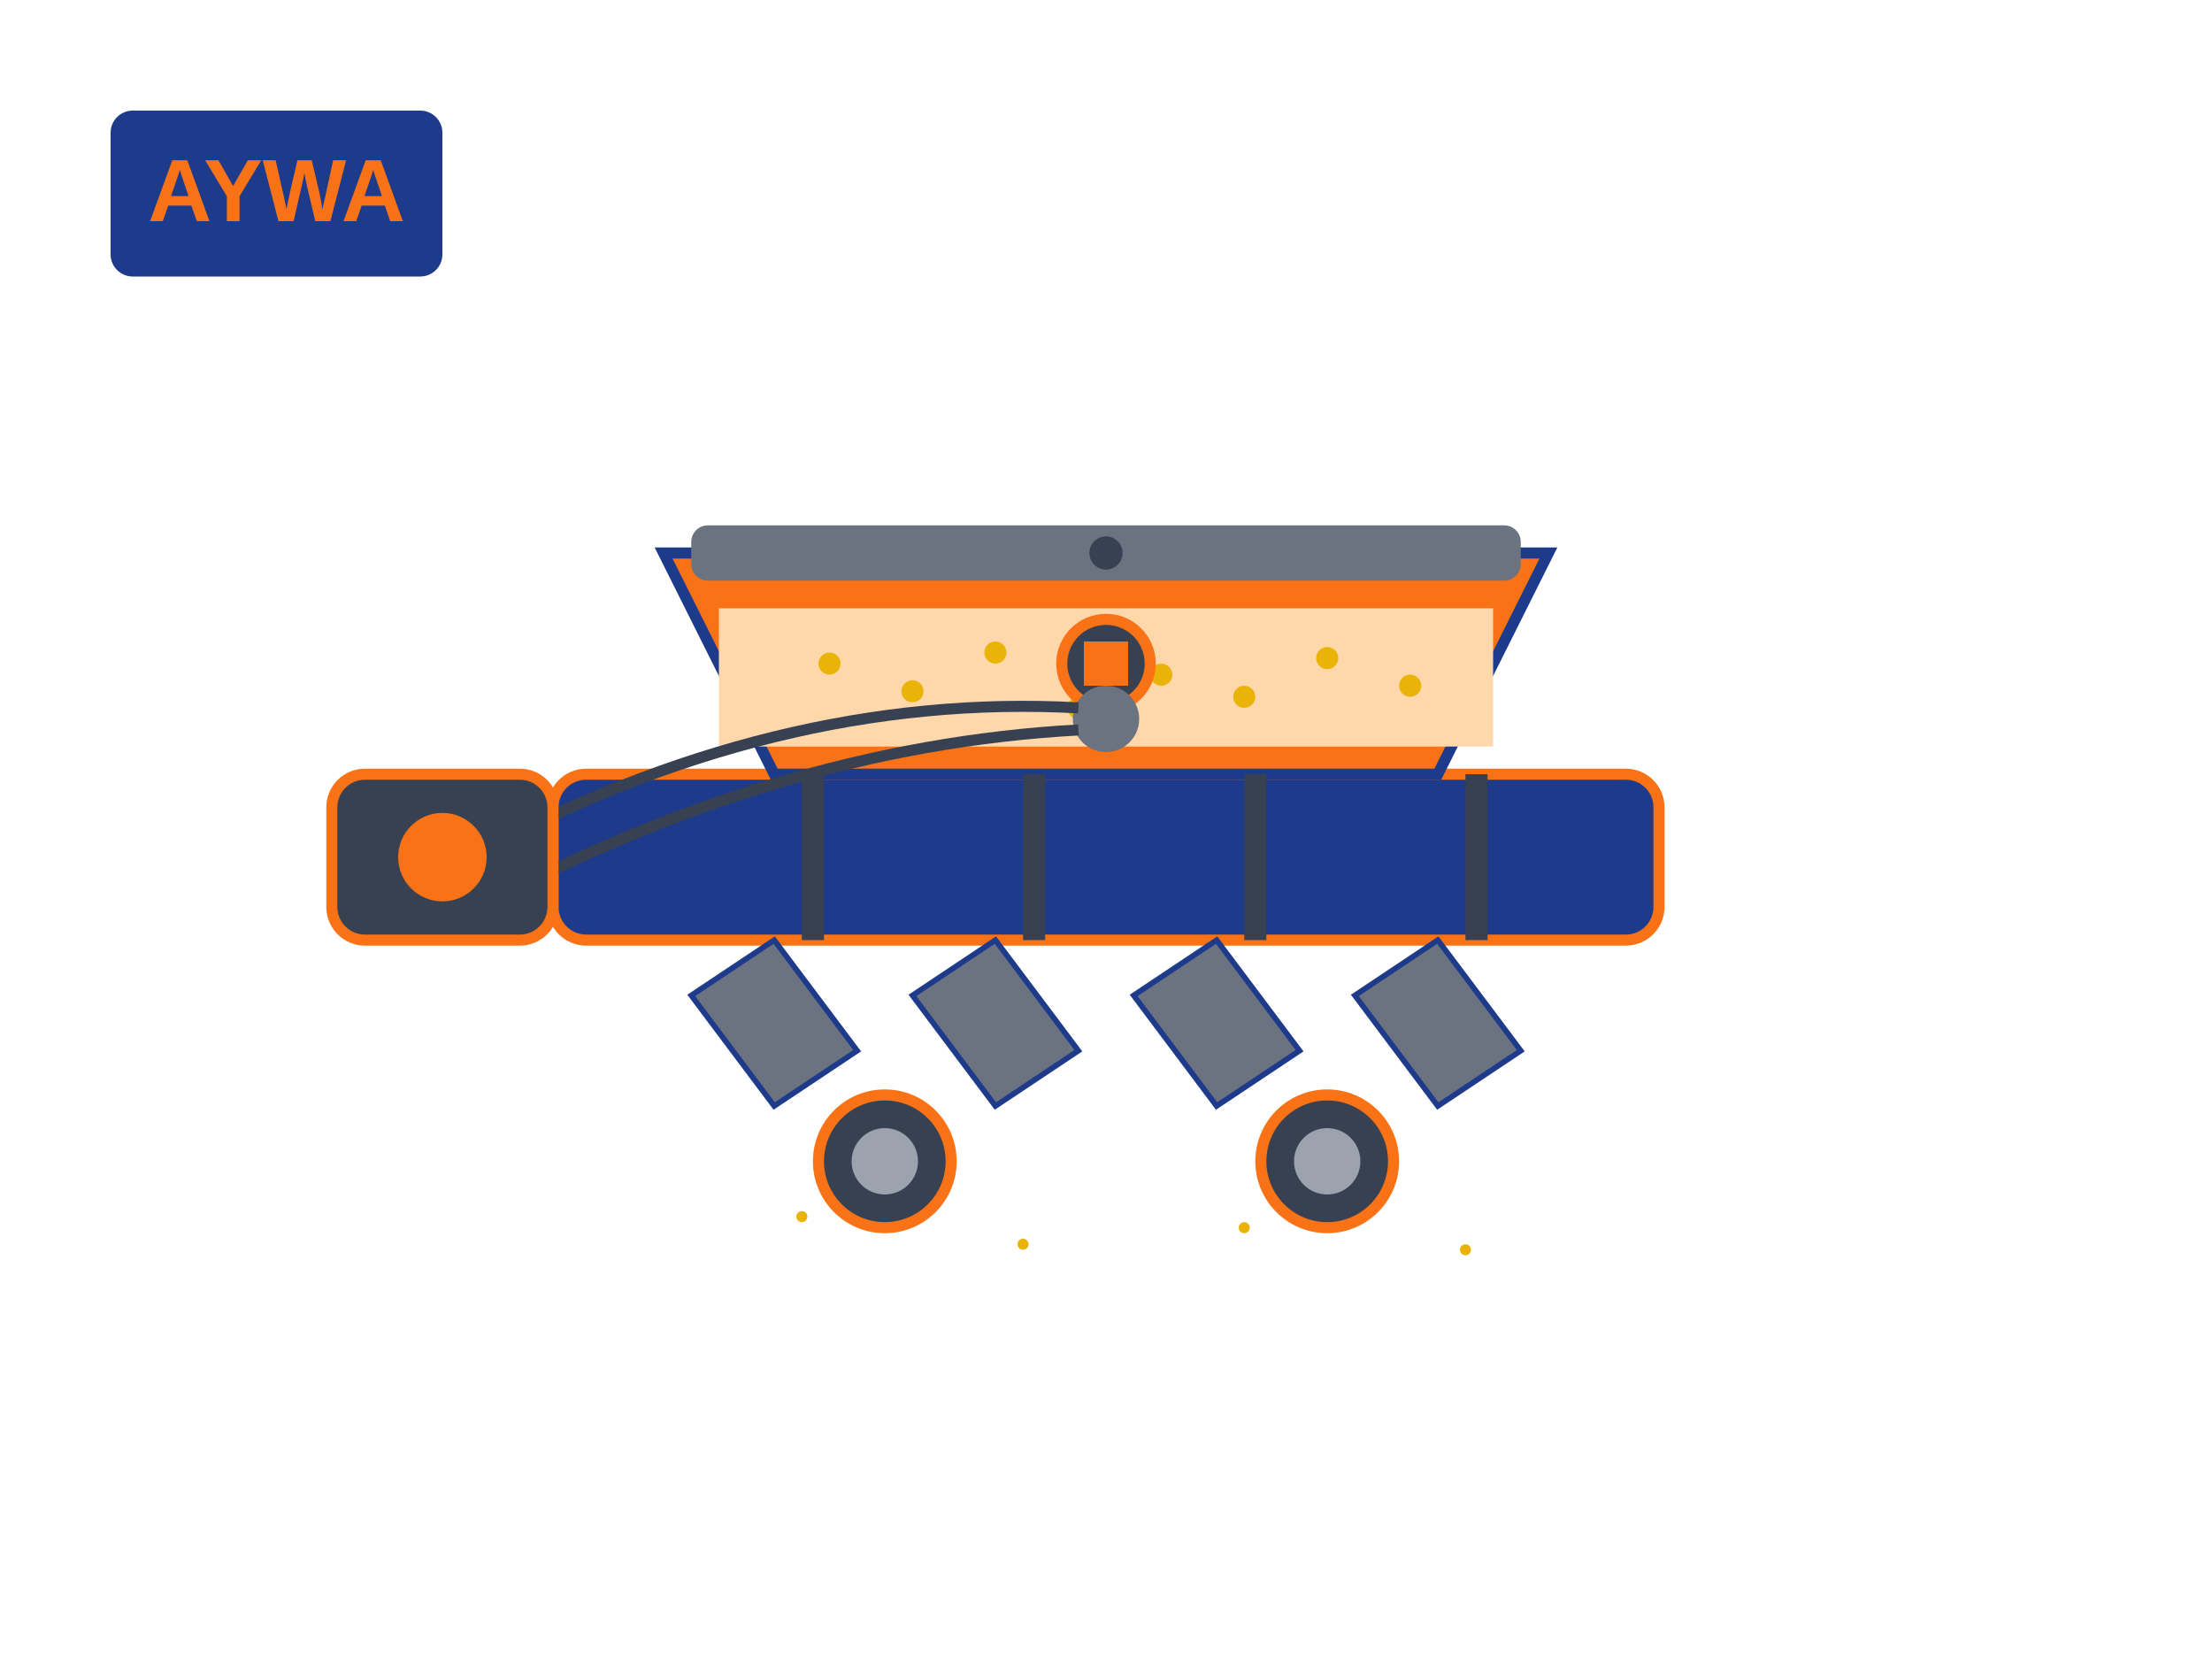
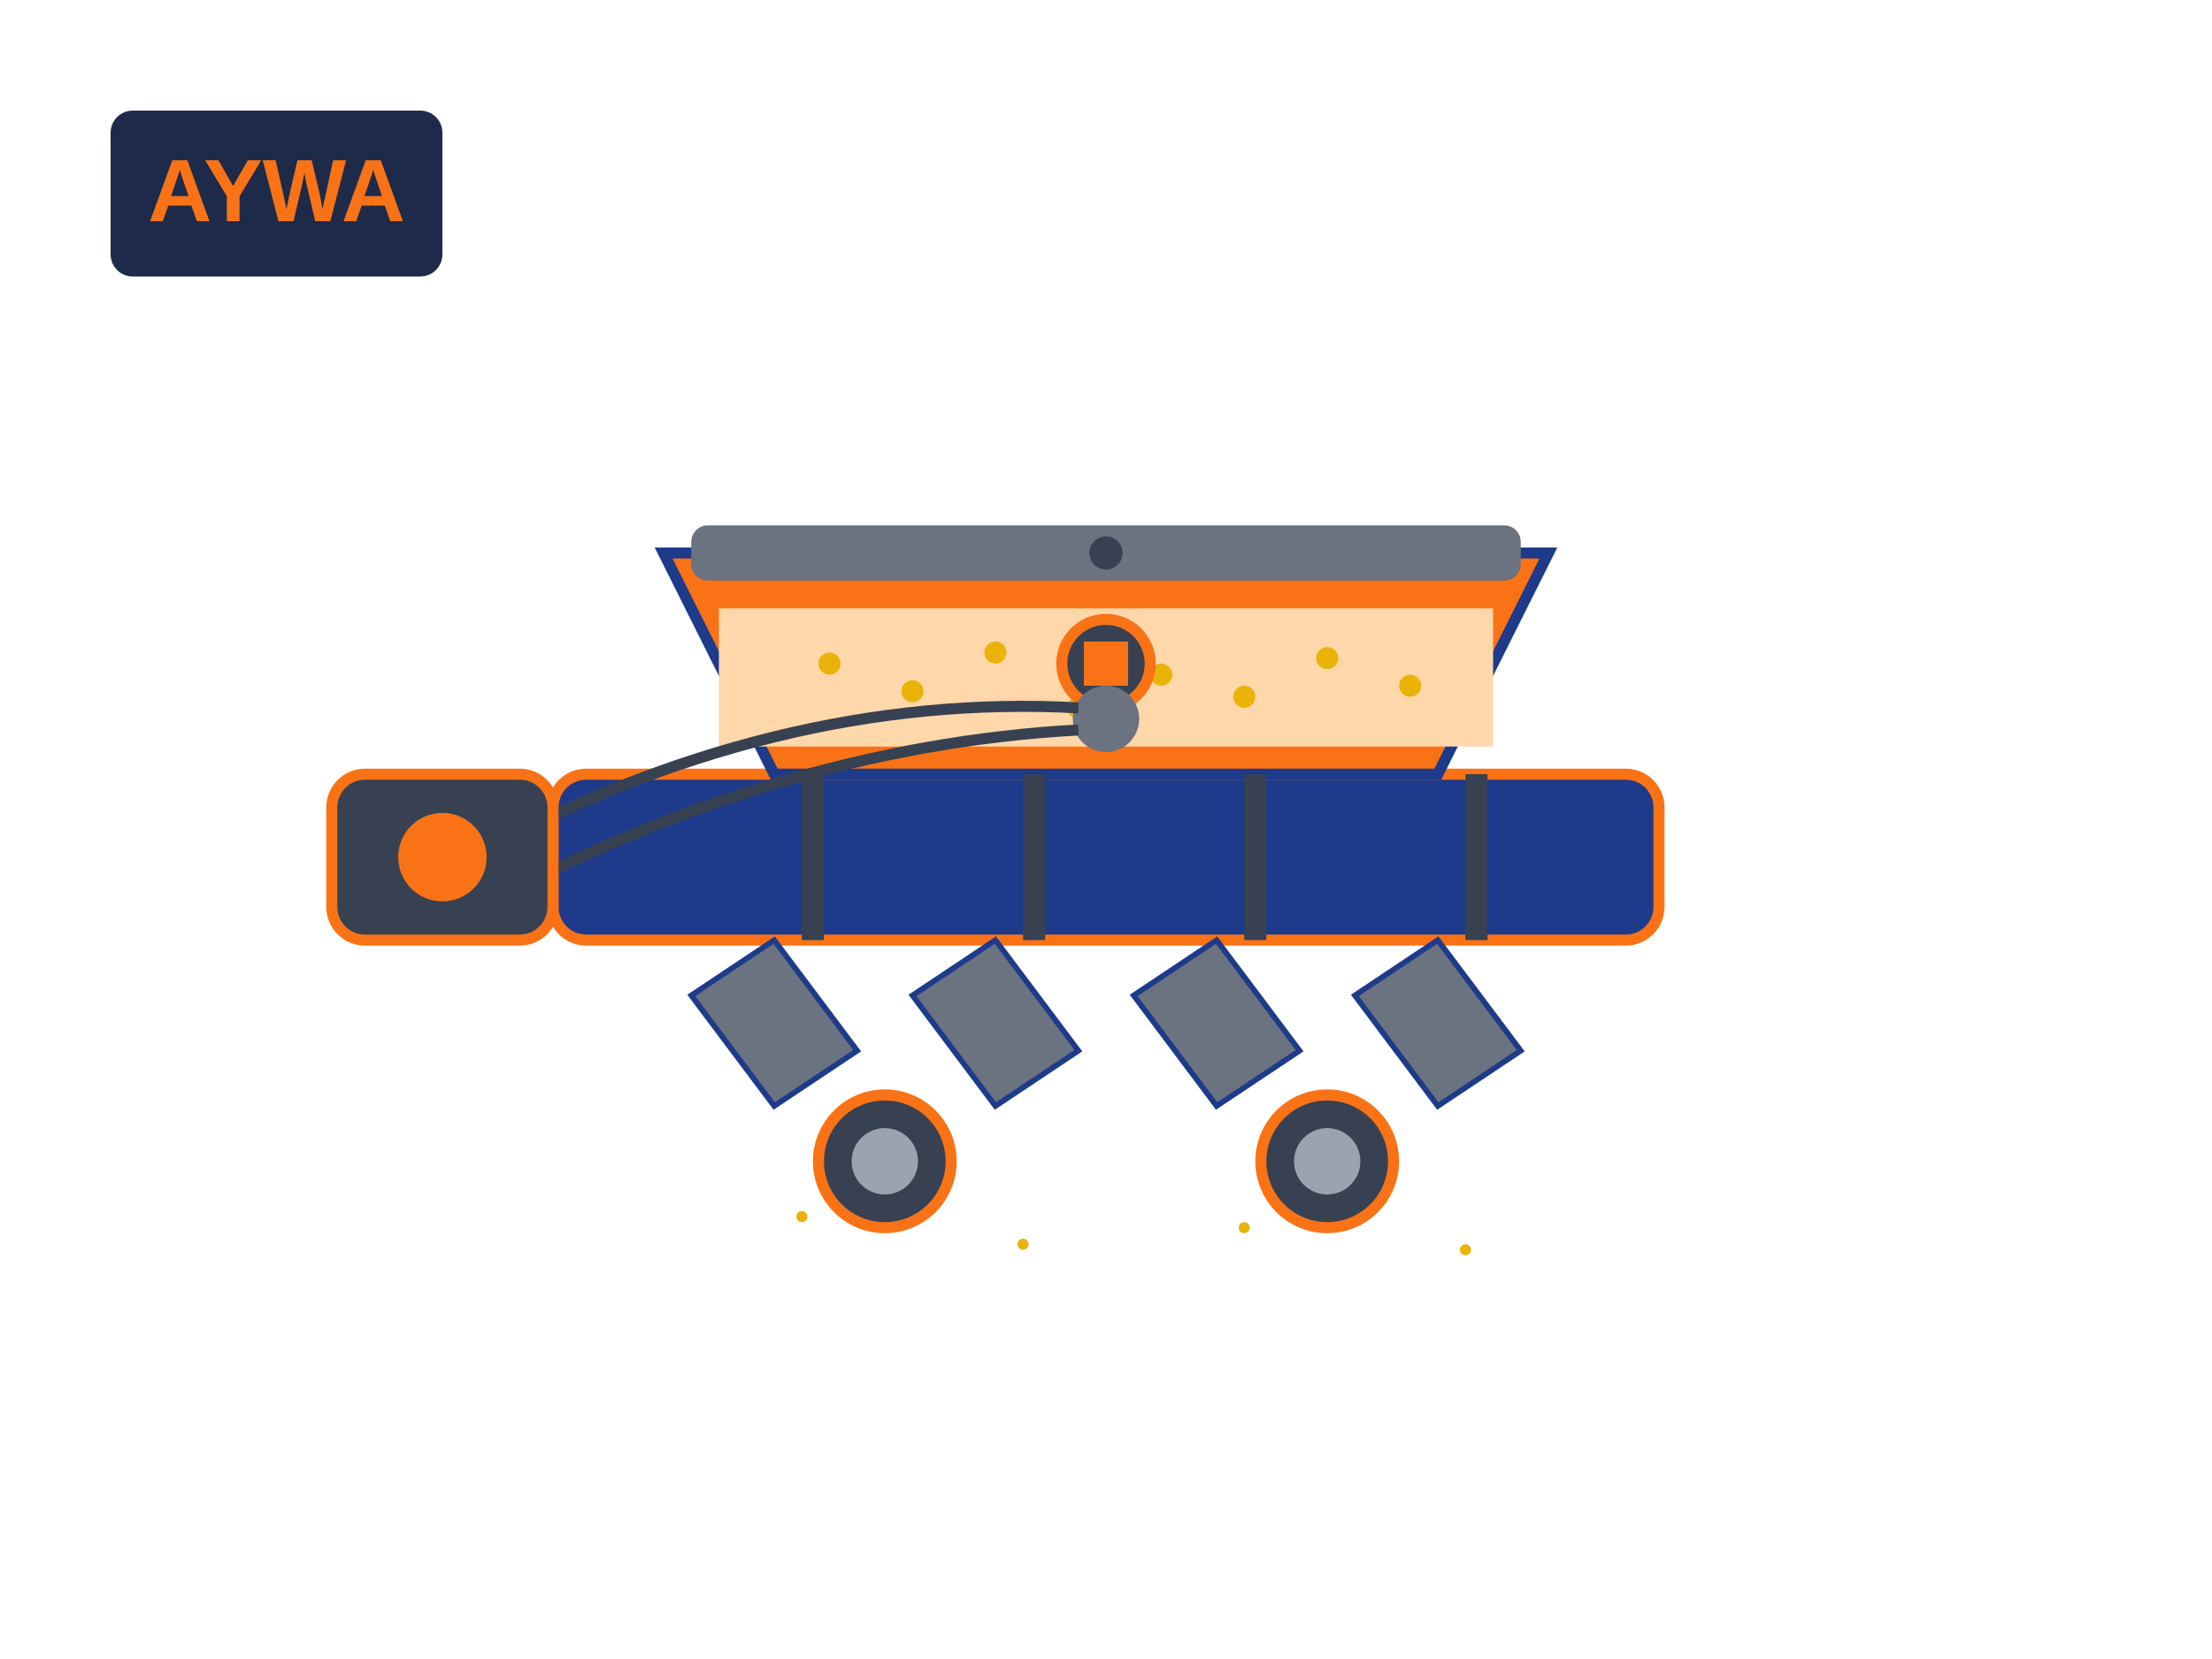
<svg xmlns="http://www.w3.org/2000/svg" width="400" height="300" viewBox="0 0 400 300" fill="none">
  <rect x="100" y="140" width="200" height="30" rx="6" fill="#1e3a8a" stroke="#f97316" stroke-width="2" />
  <path d="M120 100 L280 100 L260 140 L140 140 Z" fill="#f97316" stroke="#1e3a8a" stroke-width="2" />
  <rect x="130" y="110" width="140" height="25" fill="#fed7aa" />
  <circle cx="150" cy="120" r="2" fill="#eab308" />
  <circle cx="165" cy="125" r="2" fill="#eab308" />
  <circle cx="180" cy="118" r="2" fill="#eab308" />
  <circle cx="195" cy="128" r="2" fill="#eab308" />
  <circle cx="210" cy="122" r="2" fill="#eab308" />
  <circle cx="225" cy="126" r="2" fill="#eab308" />
  <circle cx="240" cy="119" r="2" fill="#eab308" />
  <circle cx="255" cy="124" r="2" fill="#eab308" />
  <rect x="125" y="95" width="150" height="10" rx="3" fill="#6b7280" />
  <circle cx="200" cy="100" r="3" fill="#374151" />
  <path d="M140 170 L155 190 L140 200 L125 180 Z" fill="#6b7280" stroke="#1e3a8a" stroke-width="1" />
  <path d="M180 170 L195 190 L180 200 L165 180 Z" fill="#6b7280" stroke="#1e3a8a" stroke-width="1" />
  <path d="M220 170 L235 190 L220 200 L205 180 Z" fill="#6b7280" stroke="#1e3a8a" stroke-width="1" />
  <path d="M260 170 L275 190 L260 200 L245 180 Z" fill="#6b7280" stroke="#1e3a8a" stroke-width="1" />
  <rect x="145" y="140" width="4" height="30" fill="#374151" />
  <rect x="185" y="140" width="4" height="30" fill="#374151" />
  <rect x="225" y="140" width="4" height="30" fill="#374151" />
  <rect x="265" y="140" width="4" height="30" fill="#374151" />
  <circle cx="200" cy="120" r="8" fill="#374151" stroke="#f97316" stroke-width="2" />
  <rect x="196" y="116" width="8" height="8" fill="#f97316" />
  <circle cx="160" cy="210" r="12" fill="#374151" stroke="#f97316" stroke-width="2" />
  <circle cx="160" cy="210" r="6" fill="#9ca3af" />
  <circle cx="240" cy="210" r="12" fill="#374151" stroke="#f97316" stroke-width="2" />
  <circle cx="240" cy="210" r="6" fill="#9ca3af" />
  <circle cx="80" cy="160" r="8" fill="#6b7280" />
  <circle cx="200" cy="130" r="6" fill="#6b7280" />
  <path d="M85 155 Q140 125 195 128" stroke="#374151" stroke-width="2" fill="none" />
  <path d="M85 165 Q140 135 195 132" stroke="#374151" stroke-width="2" fill="none" />
  <rect x="60" y="140" width="40" height="30" rx="6" fill="#374151" stroke="#f97316" stroke-width="2" />
  <circle cx="80" cy="155" r="8" fill="#f97316" />
  <circle cx="145" cy="220" r="1" fill="#eab308" />
  <circle cx="185" cy="225" r="1" fill="#eab308" />
  <circle cx="225" cy="222" r="1" fill="#eab308" />
  <circle cx="265" cy="226" r="1" fill="#eab308" />
-   <rect x="20" y="20" width="60" height="30" rx="4" fill="#1e3a8a" />
+   <rect x="20" y="20" width="60" height="30" rx="4" fill="#1e2a4a" />
  <text x="50" y="40" text-anchor="middle" fill="#f97316" font-family="Arial, sans-serif" font-size="16" font-weight="bold">AYWA</text>
</svg>
